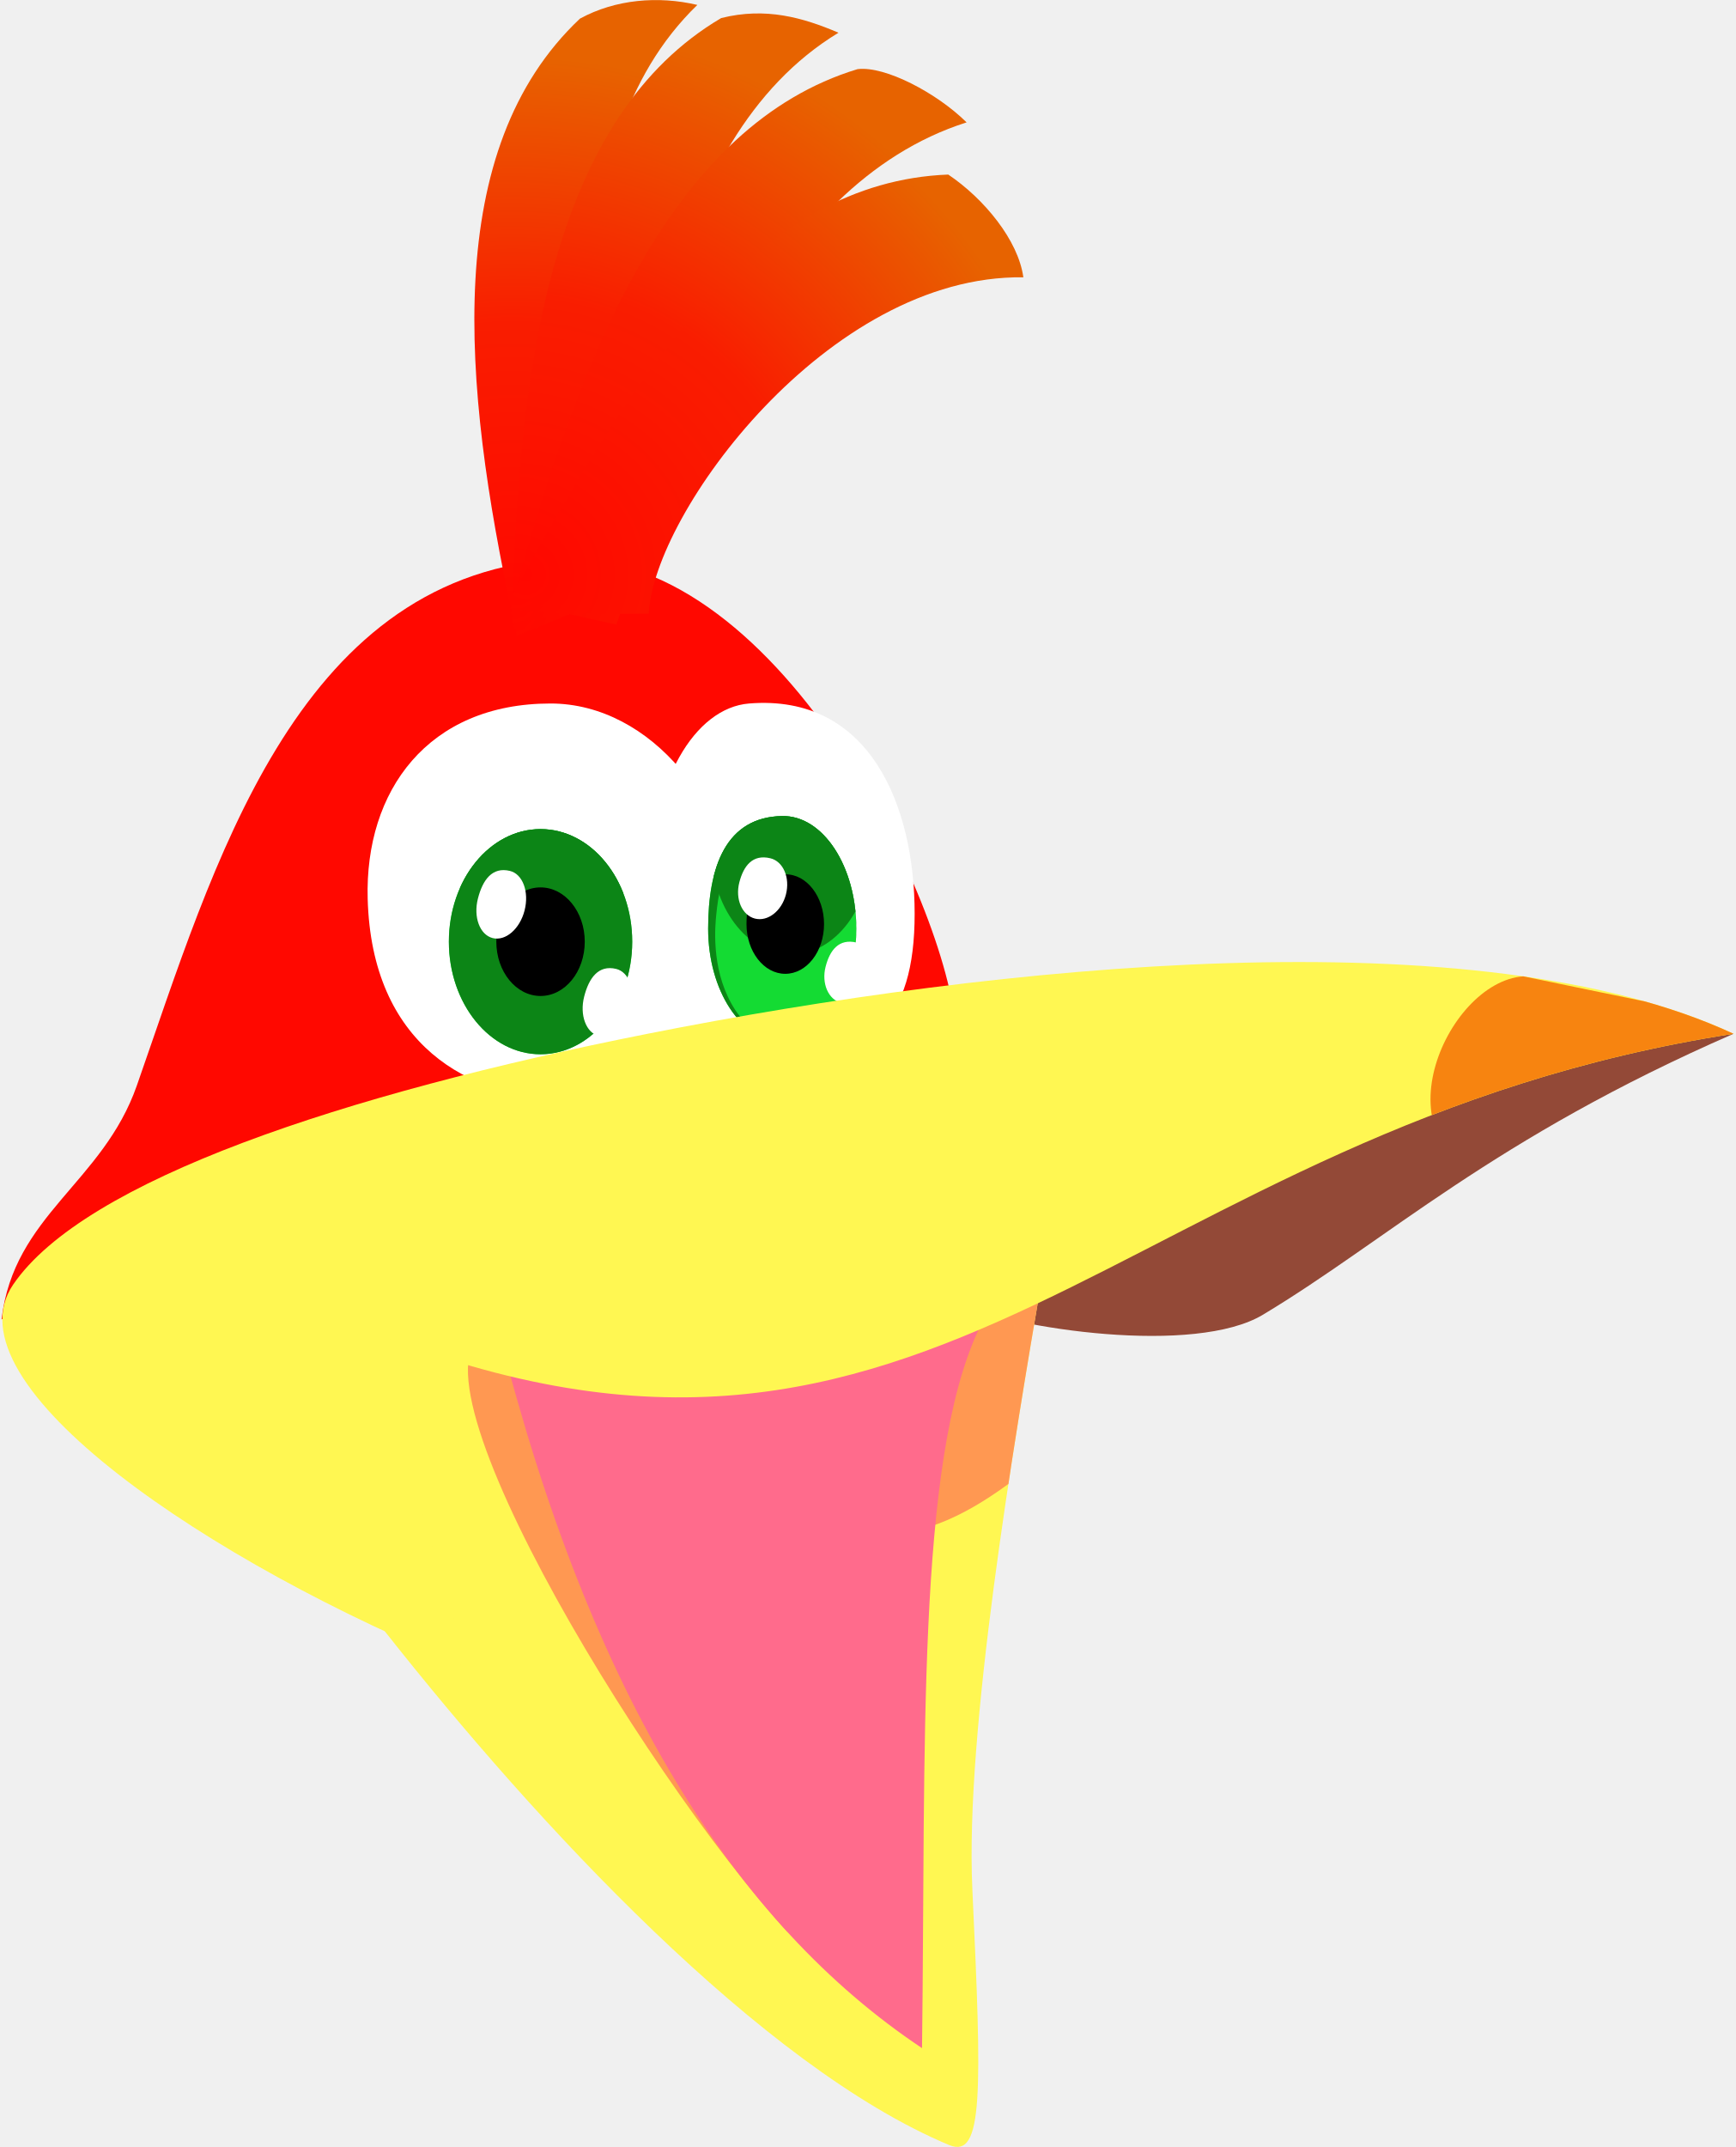
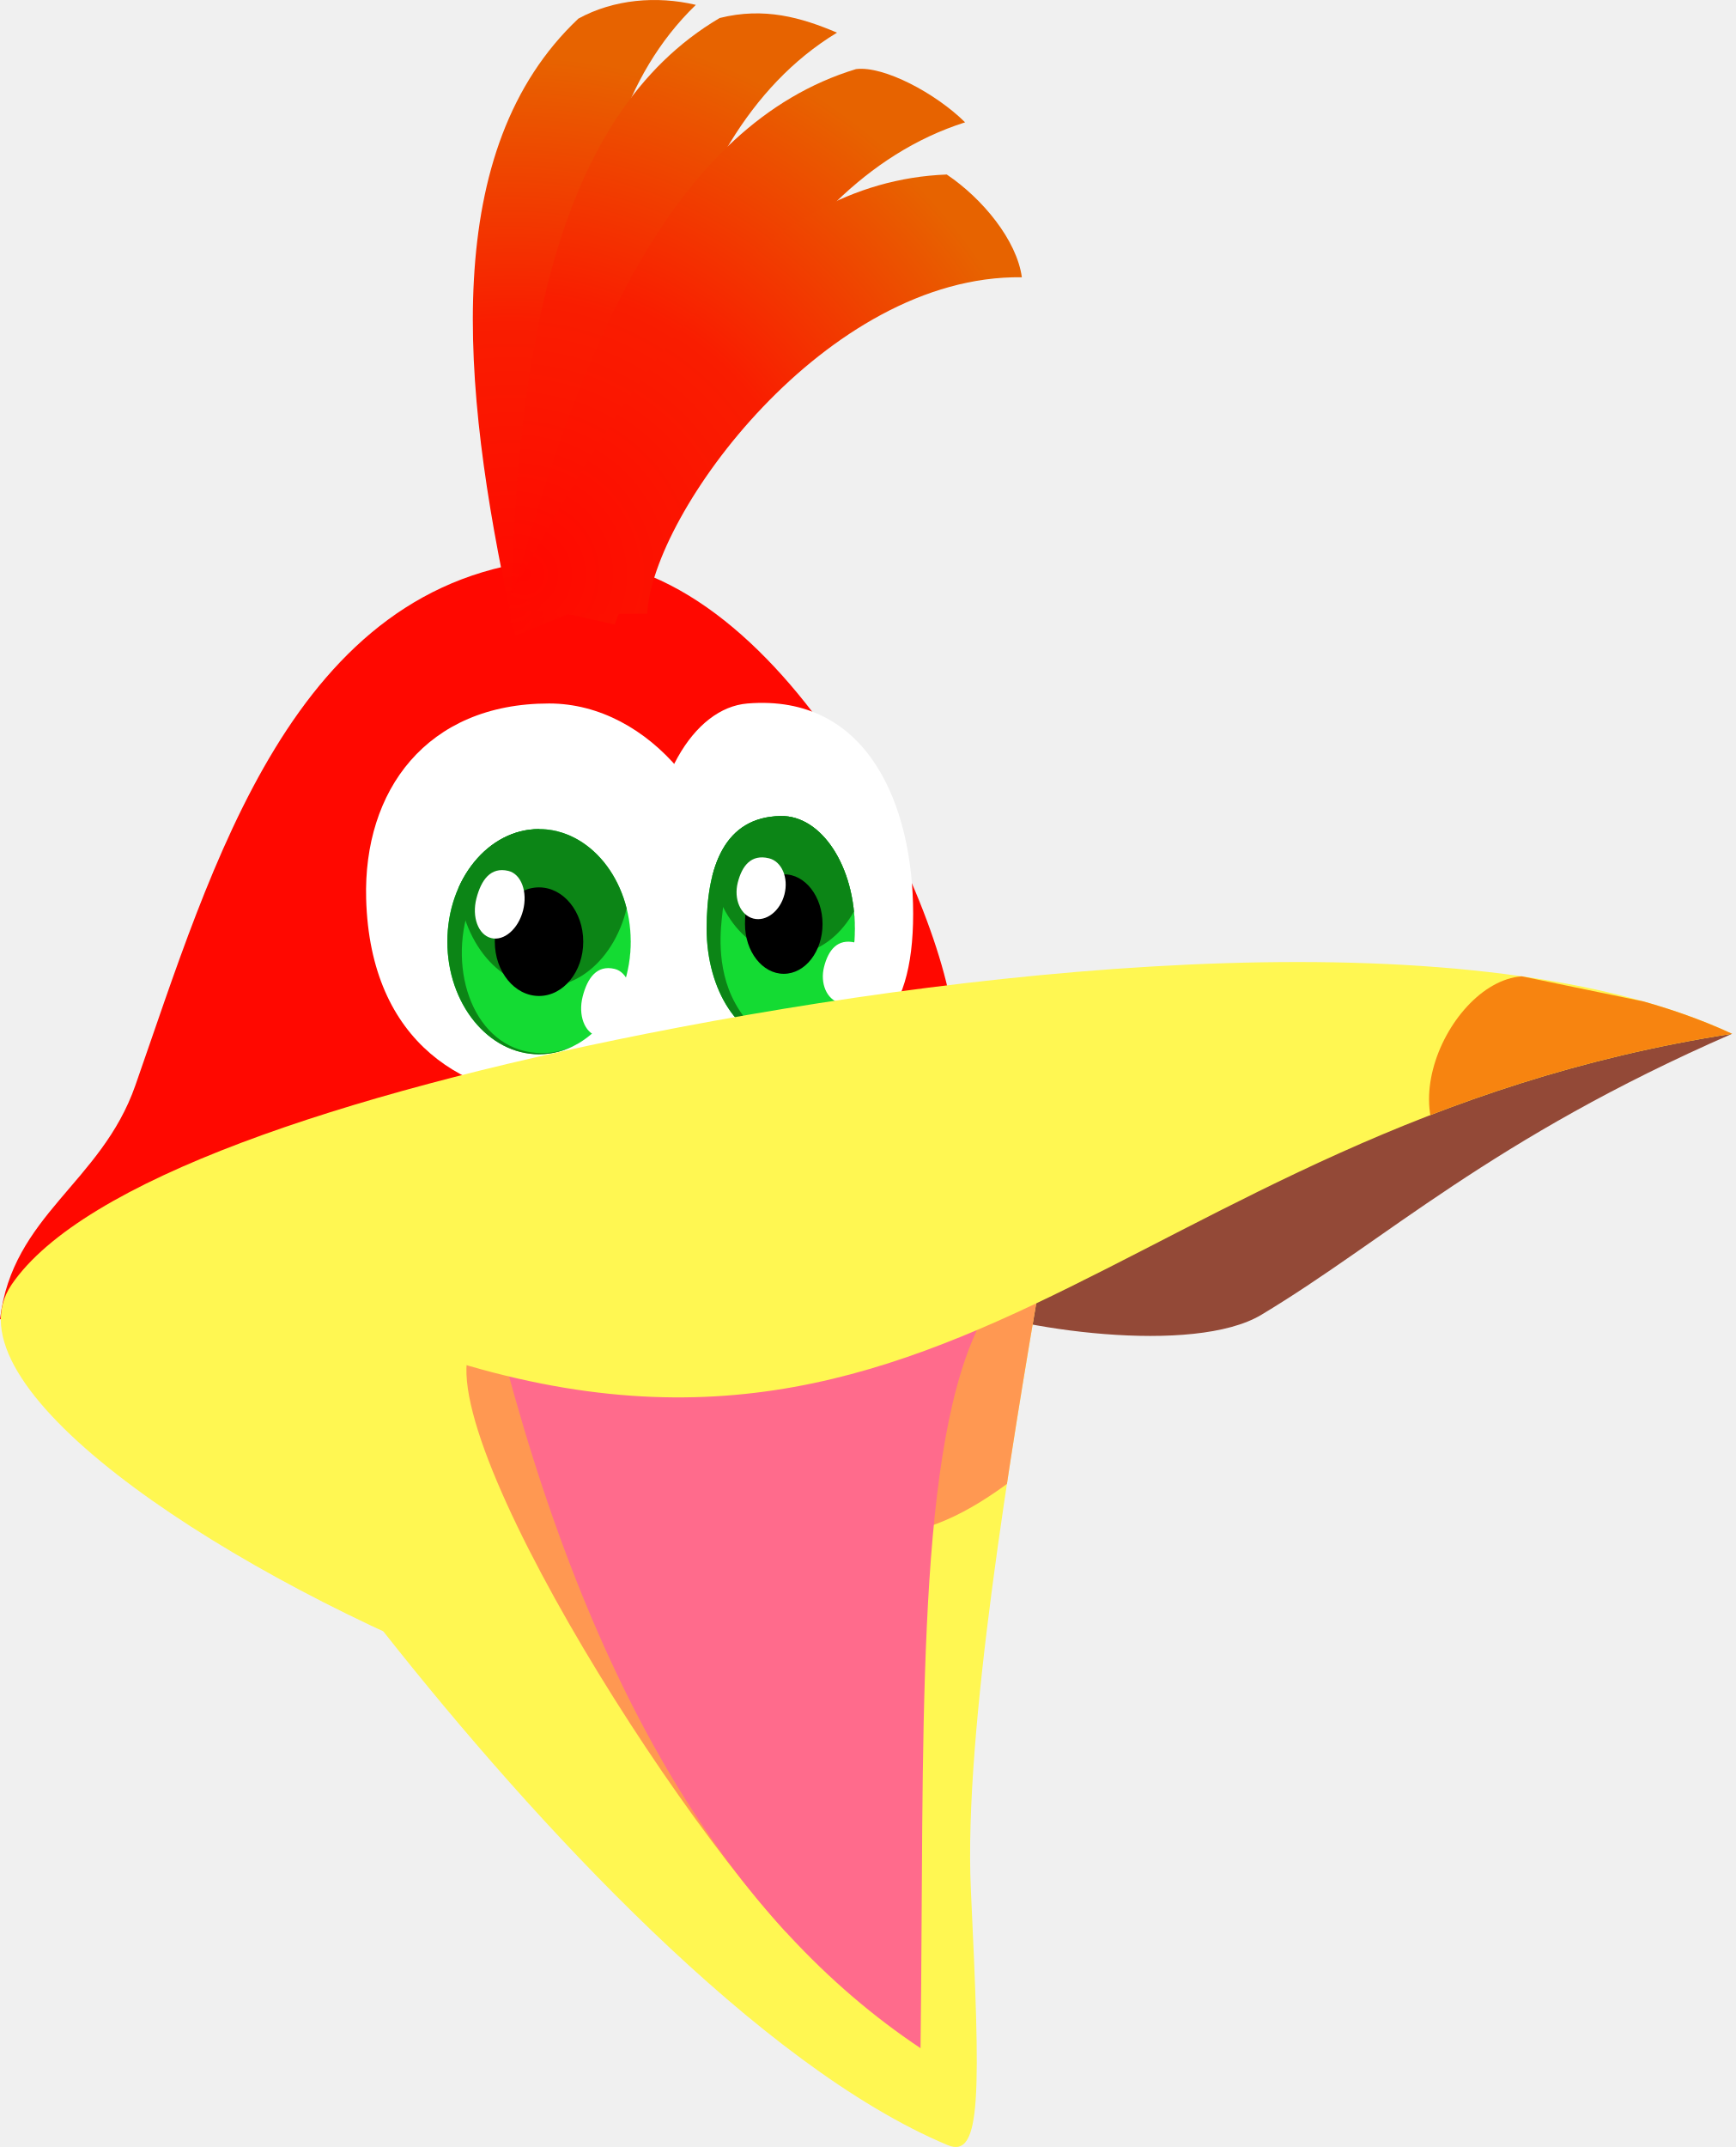
<svg xmlns="http://www.w3.org/2000/svg" width="100%" height="100%" viewBox="0 0 626 774" version="1.1" xml:space="preserve" style="fill-rule:evenodd;clip-rule:evenodd;stroke-linejoin:round;stroke-miterlimit:2;">
-   <g transform="matrix(1,0,0,1,-927,-153)">
-     <g transform="matrix(0.946016,0,0,0.946016,29.4118,58.1121)">
-       <g transform="matrix(19.8117,0,0,19.8117,396.522,82.7412)">
-         <path d="M27.907,26.263C28.143,24.255 29.853,23.644 30.51,21.766C31.989,17.547 33.536,12.065 38.499,11.647C42.804,11.285 46.114,18.297 46.269,20.704" style="fill:rgb(255,8,0);" />
-         <path d="M43.914,24.141L49.374,21.553L61.231,20.771C56.596,22.793 54.56,24.744 52.176,26.175C50.874,26.957 47.438,26.469 46.145,25.919" style="fill:rgb(147,73,55);" />
-         <path d="M33.358,24.754L37.467,23.743L47.922,25.487C47.383,28.654 46.443,34.187 46.585,37.22C46.768,41.132 46.802,42.424 46.139,42.146C42.525,40.635 38.206,35.972 35.282,32.266" style="fill:rgb(255,247,82);" />
-         <clipPath id="_clip1">
-           <path d="M33.358,24.754L37.467,23.743L47.922,25.487C47.383,28.654 46.443,34.187 46.585,37.22C46.768,41.132 46.802,42.424 46.139,42.146C42.525,40.635 38.206,35.972 35.282,32.266" />
+   <g transform="matrix(18.7432,0,0,18.7432,-523.058,-16.6354)">
+     <path d="M27.907,26.263C28.143,24.255 29.853,23.644 30.51,21.766C31.989,17.547 33.536,12.065 38.499,11.647C42.804,11.285 46.114,18.297 46.269,20.704" style="fill:rgb(255,8,0);" />
+     <path d="M43.914,24.141L49.374,21.553L61.231,20.771C56.596,22.793 54.56,24.744 52.176,26.175C50.874,26.957 47.438,26.469 46.145,25.919" style="fill:rgb(147,73,55);" />
+     <path d="M33.358,24.754L37.467,23.743L47.922,25.487C47.383,28.654 46.443,34.187 46.585,37.22C46.768,41.132 46.802,42.424 46.139,42.146C42.525,40.635 38.206,35.972 35.282,32.266" style="fill:rgb(255,247,82);" />
+     <clipPath id="_clip1">
+       <path d="M33.358,24.754L37.467,23.743L47.922,25.487C47.383,28.654 46.443,34.187 46.585,37.22C46.768,41.132 46.802,42.424 46.139,42.146C42.525,40.635 38.206,35.972 35.282,32.266" />
+     </clipPath>
+     <g clip-path="url(#_clip1)">
+       <path d="M43.6,21.343L43.875,30.283C46.057,30.917 47.599,29.129 49.287,27.789L50.722,20.771L43.6,21.343Z" style="fill:rgb(255,152,82);" />
+     </g>
+     <path d="M37.467,26.47C35.161,26.605 40.2,34.968 43.039,38.061" style="fill:rgb(255,152,82);" />
+     <path d="M37.467,26.47C39.247,33.527 42.035,37.894 45.617,40.282C45.691,34.495 45.504,29.033 46.702,26.47L37.467,26.47Z" style="fill:rgb(255,107,140);" />
+     <g transform="matrix(1,0,0,1,0.34705,-0.563957)">
+       <g transform="matrix(1.0402,0,0,1.03343,2.01974,-0.750564)">
+         <path d="M38.377,15.224C40.611,15.039 41.442,17.13 41.442,19.136C41.442,21.141 40.627,21.872 38.76,21.872C37.848,21.872 36.545,20.671 36.545,18.665C36.545,16.66 37.384,15.306 38.377,15.224Z" style="fill:white;" />
+       </g>
+       <g transform="matrix(1.0402,0,0,1.03343,-1.44414,-0.706384)">
+         <path d="M38.038,15.181C39.905,15.181 41.442,17.13 41.442,19.136C41.442,21.141 40.244,22.547 38.377,22.547C36.51,22.547 34.728,21.521 34.655,18.815C34.6,16.81 35.767,15.181 38.038,15.181Z" style="fill:white;" />
+       </g>
+       <g transform="matrix(0.763712,0,0,0.933729,13.3761,0.911446)">
+         <path d="M38.239,17.388C39.269,17.373 40.106,18.427 40.106,19.707C40.106,20.987 39.27,22.027 38.239,22.027C37.209,22.027 36.373,20.987 36.373,19.707C36.373,18.427 36.826,17.407 38.239,17.388Z" style="fill:rgb(20,219,51);" />
+         <clipPath id="_clip2">
+           <path d="M38.239,17.388C39.269,17.373 40.106,18.427 40.106,19.707C40.106,20.987 39.27,22.027 38.239,22.027C37.209,22.027 36.373,20.987 36.373,19.707C36.373,18.427 36.826,17.407 38.239,17.388Z" />
        </clipPath>
-         <g clip-path="url(#_clip1)">
-           <path d="M43.6,21.343L43.875,30.283C46.057,30.917 47.599,29.129 49.287,27.789L50.722,20.771L43.6,21.343Z" style="fill:rgb(255,152,82);" />
-         </g>
-         <path d="M37.467,26.47C35.161,26.605 40.2,34.968 43.039,38.061" style="fill:rgb(255,152,82);" />
-         <path d="M37.467,26.47C39.247,33.527 42.035,37.894 45.617,40.282C45.691,34.495 45.504,29.033 46.702,26.47L37.467,26.47Z" style="fill:rgb(255,107,140);" />
-         <g transform="matrix(1,0,0,1,0.34705,-0.563957)">
-           <g transform="matrix(1.0402,0,0,1.03343,2.01974,-0.750564)">
-             <path d="M38.377,15.224C40.611,15.039 41.442,17.13 41.442,19.136C41.442,21.141 40.627,21.872 38.76,21.872C37.848,21.872 36.545,20.671 36.545,18.665C36.545,16.66 37.384,15.306 38.377,15.224Z" style="fill:white;" />
-           </g>
-           <g transform="matrix(1.0402,0,0,1.03343,-1.44414,-0.706384)">
-             <path d="M38.038,15.181C39.905,15.181 41.442,17.13 41.442,19.136C41.442,21.141 40.244,22.547 38.377,22.547C36.51,22.547 34.728,21.521 34.655,18.815C34.6,16.81 35.767,15.181 38.038,15.181Z" style="fill:white;" />
-           </g>
-           <g transform="matrix(0.763712,0,0,0.933729,13.3761,0.911446)">
-             <path d="M38.239,17.388C39.269,17.373 40.106,18.427 40.106,19.707C40.106,20.987 39.27,22.027 38.239,22.027C37.209,22.027 36.373,20.987 36.373,19.707C36.373,18.427 36.826,17.407 38.239,17.388Z" style="fill:rgb(20,219,51);" />
-             <clipPath id="_clip2">
-               <path d="M38.239,17.388C39.269,17.373 40.106,18.427 40.106,19.707C40.106,20.987 39.27,22.027 38.239,22.027C37.209,22.027 36.373,20.987 36.373,19.707C36.373,18.427 36.826,17.407 38.239,17.388Z" />
-             </clipPath>
-             <g clip-path="url(#_clip2)">
-               <g transform="matrix(1.07989,0,0,0.943665,-2.82912,-0.546845)">
-                 <path d="M38.239,17.388C39.269,17.373 40.106,18.427 40.106,19.707C40.106,20.987 39.27,22.027 38.239,22.027C37.209,22.027 36.373,20.987 36.373,19.707C36.373,18.427 36.826,17.407 38.239,17.388Z" style="fill:rgb(12,133,22);" />
-               </g>
-             </g>
-             <path d="M39.038,21.804C38.795,21.947 38.525,22.027 38.239,22.027C37.209,22.027 36.373,20.987 36.373,19.707C36.373,18.427 36.826,17.407 38.239,17.388C39.269,17.373 40.106,18.427 40.106,19.707C40.106,19.793 40.102,19.878 40.095,19.961C40.075,20.177 40.032,20.391 39.964,20.595C39.929,20.699 39.889,20.799 39.842,20.895C40.203,20.141 40.208,19.154 39.751,18.365C39.566,18.046 39.333,17.813 39.097,17.661C38.696,17.403 38.343,17.409 38.24,17.41L38.246,17.673C37.723,17.663 36.775,17.755 36.578,19.417C36.552,19.632 36.442,20.489 36.955,21.246C37.516,22.075 38.427,22.165 39.048,21.798C39.045,21.8 39.041,21.802 39.038,21.804ZM39.515,21.4C39.388,21.547 39.245,21.673 39.089,21.773C39.075,21.781 39.062,21.79 39.048,21.798C39.227,21.688 39.382,21.553 39.515,21.4Z" style="fill:rgb(12,133,22);" />
-           </g>
-           <g transform="matrix(0.399715,0,0,0.412466,27.3537,11.0962)">
-             <path d="M38.239,17.388C39.269,17.373 40.106,18.427 40.106,19.707C40.106,20.987 39.27,22.027 38.239,22.027C37.209,22.027 36.373,20.987 36.373,19.707C36.373,18.427 36.826,17.407 38.239,17.388Z" />
-           </g>
-           <g transform="matrix(0.240395,0.0616877,-0.0641565,0.250016,34.2748,11.2529)">
-             <path d="M38.239,17.388C39.269,17.373 40.106,18.427 40.106,19.707C40.106,20.987 39.27,22.027 38.239,22.027C37.209,22.027 36.373,20.987 36.373,19.707C36.373,18.427 36.826,17.407 38.239,17.388Z" style="fill:white;" />
-           </g>
-           <g transform="matrix(0.944849,0,0,0.933729,1.79968,1.16243)">
-             <ellipse cx="38.239" cy="19.707" rx="1.867" ry="2.319" style="fill:rgb(20,219,51);" />
-             <clipPath id="_clip3">
-               <ellipse cx="38.239" cy="19.707" rx="1.867" ry="2.319" />
-             </clipPath>
-             <g clip-path="url(#_clip3)">
-               <g transform="matrix(0.900281,0,0,1,3.84231,-1.38757)">
-                 <ellipse cx="38.239" cy="19.707" rx="1.867" ry="2.319" style="fill:rgb(12,133,22);" />
-               </g>
-             </g>
-             <path d="M39.109,21.76C39.107,21.761 39.105,21.762 39.104,21.763C39.085,21.775 39.067,21.787 39.048,21.798C39.033,21.807 39.018,21.815 39.003,21.824C38.996,21.828 38.987,21.832 38.979,21.837C38.752,21.959 38.502,22.027 38.239,22.027C37.209,22.027 36.373,20.987 36.373,19.707C36.373,18.427 37.209,17.388 38.239,17.388C39.27,17.388 40.106,18.427 40.106,19.707C40.106,19.792 40.102,19.876 40.095,19.959C40.081,20.113 40.055,20.264 40.017,20.411C39.967,20.606 39.897,20.793 39.807,20.966C39.633,21.299 39.393,21.574 39.109,21.76Z" style="fill:rgb(12,133,22);" />
-           </g>
-           <g transform="matrix(0.455702,0,0,0.450339,20.5043,10.6887)">
-             <ellipse cx="38.239" cy="19.707" rx="1.867" ry="2.319" />
-           </g>
-           <g transform="matrix(0.240395,0.0616877,-0.0714623,0.278486,29.3898,11.0009)">
-             <path d="M38.239,17.388C39.269,17.373 40.106,18.427 40.106,19.707C40.106,20.987 39.27,22.027 38.239,22.027C37.209,22.027 36.373,20.987 36.373,19.707C36.373,18.427 36.826,17.407 38.239,17.388Z" style="fill:white;" />
-           </g>
-           <g transform="matrix(0.240395,0.0616877,-0.0641565,0.250016,35.9349,12.8745)">
-             <path d="M38.239,17.388C39.269,17.373 40.106,18.427 40.106,19.707C40.106,20.987 39.27,22.027 38.239,22.027C37.209,22.027 36.373,20.987 36.373,19.707C36.373,18.427 36.826,17.407 38.239,17.388Z" style="fill:white;" />
-           </g>
-           <g transform="matrix(0.240395,0.0616877,-0.0714623,0.278486,31.4342,12.886)">
-             <path d="M38.239,17.388C39.269,17.373 40.106,18.427 40.106,19.707C40.106,20.987 39.27,22.027 38.239,22.027C37.209,22.027 36.373,20.987 36.373,19.707C36.373,18.427 36.826,17.407 38.239,17.388Z" style="fill:white;" />
+         <g clip-path="url(#_clip2)">
+           <g transform="matrix(1.07989,0,0,0.943665,-2.82912,-0.546845)">
+             <path d="M38.239,17.388C39.269,17.373 40.106,18.427 40.106,19.707C40.106,20.987 39.27,22.027 38.239,22.027C37.209,22.027 36.373,20.987 36.373,19.707C36.373,18.427 36.826,17.407 38.239,17.388Z" style="fill:rgb(12,133,22);" />
          </g>
        </g>
-         <path d="M34.949,26.47C45.991,30.923 49.398,22.609 61.231,20.771C56.331,18.491 47.094,19.43 40.335,20.771C34.477,21.934 29.498,23.59 28.13,25.595C26.823,27.513 31.911,30.95 36.88,32.959" style="fill:rgb(255,247,82);" />
-         <clipPath id="_clip4">
-           <path d="M34.949,26.47C45.991,30.923 49.398,22.609 61.231,20.771C56.331,18.491 47.094,19.43 40.335,20.771C34.477,21.934 29.498,23.59 28.13,25.595C26.823,27.513 31.911,30.95 36.88,32.959" />
+       </g>
+       <g transform="matrix(0.763712,0,0,0.933729,13.3761,0.911446)">
+         <path d="M39.038,21.804C38.795,21.947 38.525,22.027 38.239,22.027C37.209,22.027 36.373,20.987 36.373,19.707C36.373,18.427 36.826,17.407 38.239,17.388C39.269,17.373 40.106,18.427 40.106,19.707C40.106,19.793 40.102,19.878 40.095,19.961C40.075,20.177 40.032,20.391 39.964,20.595C39.929,20.699 39.889,20.799 39.842,20.895C40.203,20.141 40.208,19.154 39.751,18.365C39.566,18.046 39.333,17.813 39.097,17.661C38.696,17.403 38.343,17.409 38.24,17.41L38.386,17.673C37.862,17.663 36.964,17.751 36.767,19.414C36.741,19.629 36.582,20.489 37.094,21.246C37.656,22.075 38.427,22.165 39.048,21.798C39.045,21.8 39.041,21.802 39.038,21.804ZM39.515,21.4C39.388,21.547 39.245,21.673 39.089,21.773C39.075,21.781 39.062,21.79 39.048,21.798C39.227,21.688 39.382,21.553 39.515,21.4Z" style="fill:rgb(12,133,22);" />
+       </g>
+       <g transform="matrix(0.399715,0,0,0.412466,27.3537,11.0962)">
+         <path d="M38.239,17.388C39.269,17.373 40.106,18.427 40.106,19.707C40.106,20.987 39.27,22.027 38.239,22.027C37.209,22.027 36.373,20.987 36.373,19.707C36.373,18.427 36.826,17.407 38.239,17.388Z" />
+       </g>
+       <g transform="matrix(0.240395,0.0616877,-0.0641565,0.250016,34.2748,11.2529)">
+         <path d="M38.239,17.388C39.269,17.373 40.106,18.427 40.106,19.707C40.106,20.987 39.27,22.027 38.239,22.027C37.209,22.027 36.373,20.987 36.373,19.707C36.373,18.427 36.826,17.407 38.239,17.388Z" style="fill:white;" />
+       </g>
+       <g transform="matrix(0.944849,0,0,0.933729,1.79968,1.16243)">
+         <ellipse cx="38.239" cy="19.707" rx="1.867" ry="2.319" style="fill:rgb(20,219,51);" />
+         <clipPath id="_clip3">
+           <ellipse cx="38.239" cy="19.707" rx="1.867" ry="2.319" />
        </clipPath>
-         <g clip-path="url(#_clip4)">
-           <path d="M62.518,20.767L57.185,19.666C55.674,19.774 54.3,23.016 56.708,23.584" style="fill:rgb(247,132,16);" />
-         </g>
-         <g>
-           <g transform="matrix(0.970003,-0.154382,0.15857,1.02858,0.0314522,6.52731)">
-             <path d="M36.982,11.628C36.695,7.2 36.995,2.859 40.066,0.878C40.807,0.628 41.65,0.686 42.38,0.969C39.087,3.153 39.139,8.22 39.064,11.626L38.091,11.715L37.004,11.962C37.001,11.913 36.997,11.864 36.994,11.814L36.97,11.817C36.973,11.754 36.977,11.691 36.982,11.628Z" style="fill:url(#_Radial5);" />
-           </g>
-           <g transform="matrix(0.978973,0.0797037,-0.0925252,1.07184,2.61052,-2.90073)">
-             <path d="M36.982,11.628C36.695,7.2 36.995,2.859 40.066,0.878C40.915,0.615 41.659,0.75 42.38,0.969C39.087,3.153 39.139,8.22 39.064,11.626L38.091,11.715L37.004,11.962C37.001,11.913 36.997,11.864 36.994,11.814L36.97,11.817C36.973,11.754 36.977,11.691 36.982,11.628Z" style="fill:url(#_Radial6);" />
-           </g>
-           <g transform="matrix(0.932256,0.309256,-0.344847,1.02284,7.32634,-11.0721)">
-             <path d="M36.982,11.628C36.695,7.2 36.995,2.859 40.066,0.878C40.558,0.663 41.699,0.839 42.424,1.166C39.132,3.351 39.139,8.22 39.064,11.626L38.091,11.715L37.004,11.962C37.001,11.913 36.997,11.864 36.994,11.814L36.97,11.817C36.973,11.754 36.977,11.691 36.982,11.628Z" style="fill:url(#_Radial7);" />
-           </g>
-           <g transform="matrix(0.83251,0.521217,-0.556563,0.879409,13.5819,-17.463)">
-             <path d="M36.982,11.628C36.695,7.2 36.741,3.068 39.813,1.087C40.656,1.113 41.659,1.428 42.132,1.96C38.866,3.835 38.481,9.299 39.456,10.905L38.091,11.715L37.004,11.962C37.001,11.913 36.997,11.864 36.994,11.814L36.97,11.817C36.973,11.754 36.977,11.691 36.982,11.628Z" style="fill:url(#_Radial8);" />
+         <g clip-path="url(#_clip3)">
+           <g transform="matrix(0.942334,0,0,1,2.31274,-1.38757)">
+             <ellipse cx="38.239" cy="19.707" rx="1.867" ry="2.319" style="fill:rgb(12,133,22);" />
          </g>
        </g>
+       </g>
+       <g transform="matrix(0.944849,0,0,0.933729,1.79968,1.16243)">
+         <path d="M39.028,21.81C39.021,21.814 39.013,21.818 39.004,21.823C39.071,21.785 39.12,21.752 39.148,21.733C39.109,21.761 39.069,21.786 39.028,21.81ZM38.239,17.388C38.343,17.388 38.444,17.398 38.543,17.418C38.568,17.424 38.594,17.43 38.62,17.437C38.503,17.407 38.376,17.389 38.239,17.388ZM39.004,21.823C38.771,21.954 38.512,22.027 38.239,22.027C37.209,22.027 36.373,20.987 36.373,19.707C36.373,18.427 37.209,17.388 38.239,17.388L38.24,17.673C37.454,17.643 37.06,18.287 36.829,18.962C36.365,20.317 36.923,21.898 38.18,21.998C38.598,22.031 38.906,21.878 39.004,21.823ZM38.62,17.437C38.652,17.445 38.683,17.454 38.714,17.464C38.872,17.515 39.021,17.592 39.16,17.69C38.966,17.553 38.776,17.478 38.62,17.437ZM39.376,17.868C39.47,17.958 39.557,18.058 39.636,18.169C39.687,18.24 39.735,18.316 39.778,18.395C39.71,18.272 39.579,18.063 39.376,17.868ZM40.091,19.409C40.101,19.507 40.106,19.606 40.106,19.707C40.106,19.733 40.106,19.759 40.105,19.785C40.1,19.962 40.078,20.138 40.041,20.309C40.104,20.017 40.121,19.711 40.091,19.409ZM40.041,20.309C39.998,20.508 39.934,20.702 39.849,20.882C39.822,20.939 39.793,20.995 39.762,21.048C39.89,20.823 39.984,20.572 40.041,20.309Z" style="fill:rgb(12,133,22);" />
+       </g>
+       <g transform="matrix(0.455702,0,0,0.450339,20.5043,10.6887)">
+         <ellipse cx="38.239" cy="19.707" rx="1.867" ry="2.319" />
+       </g>
+       <g transform="matrix(0.240395,0.0616877,-0.0714623,0.278486,29.3898,11.0009)">
+         <path d="M38.239,17.388C39.269,17.373 40.106,18.427 40.106,19.707C40.106,20.987 39.27,22.027 38.239,22.027C37.209,22.027 36.373,20.987 36.373,19.707C36.373,18.427 36.826,17.407 38.239,17.388Z" style="fill:white;" />
+       </g>
+       <g transform="matrix(0.240395,0.0616877,-0.0641565,0.250016,35.9349,12.8745)">
+         <path d="M38.239,17.388C39.269,17.373 40.106,18.427 40.106,19.707C40.106,20.987 39.27,22.027 38.239,22.027C37.209,22.027 36.373,20.987 36.373,19.707C36.373,18.427 36.826,17.407 38.239,17.388Z" style="fill:white;" />
+       </g>
+       <g transform="matrix(0.240395,0.0616877,-0.0714623,0.278486,31.4342,12.886)">
+         <path d="M38.239,17.388C39.269,17.373 40.106,18.427 40.106,19.707C40.106,20.987 39.27,22.027 38.239,22.027C37.209,22.027 36.373,20.987 36.373,19.707C36.373,18.427 36.826,17.407 38.239,17.388Z" style="fill:white;" />
+       </g>
+     </g>
+     <path d="M34.949,26.47C45.991,30.923 49.398,22.609 61.231,20.771C56.331,18.491 47.094,19.43 40.335,20.771C34.477,21.934 29.498,23.59 28.13,25.595C26.823,27.513 31.911,30.95 36.88,32.959" style="fill:rgb(255,247,82);" />
+     <clipPath id="_clip4">
+       <path d="M34.949,26.47C45.991,30.923 49.398,22.609 61.231,20.771C56.331,18.491 47.094,19.43 40.335,20.771C34.477,21.934 29.498,23.59 28.13,25.595C26.823,27.513 31.911,30.95 36.88,32.959" />
+     </clipPath>
+     <g clip-path="url(#_clip4)">
+       <path d="M62.518,20.767L57.185,19.666C55.674,19.774 54.3,23.016 56.708,23.584" style="fill:rgb(247,132,16);" />
+     </g>
+     <g>
+       <g transform="matrix(0.970003,-0.154382,0.15857,1.02858,0.0314522,6.52731)">
+         <path d="M36.982,11.628C36.695,7.2 36.995,2.859 40.066,0.878C40.807,0.628 41.65,0.686 42.38,0.969C39.087,3.153 39.139,8.22 39.064,11.626L38.091,11.715L37.004,11.962C37.001,11.913 36.997,11.864 36.994,11.814L36.97,11.817C36.973,11.754 36.977,11.691 36.982,11.628Z" style="fill:url(#_Radial5);" />
+       </g>
+       <g transform="matrix(0.978973,0.0797037,-0.0925252,1.07184,2.61052,-2.90073)">
+         <path d="M36.982,11.628C36.695,7.2 36.995,2.859 40.066,0.878C40.915,0.615 41.659,0.75 42.38,0.969C39.087,3.153 39.139,8.22 39.064,11.626L38.091,11.715L37.004,11.962C37.001,11.913 36.997,11.864 36.994,11.814L36.97,11.817C36.973,11.754 36.977,11.691 36.982,11.628Z" style="fill:url(#_Radial6);" />
+       </g>
+       <g transform="matrix(0.932256,0.309256,-0.344847,1.02284,7.32634,-11.0721)">
+         <path d="M36.982,11.628C36.695,7.2 36.995,2.859 40.066,0.878C40.558,0.663 41.699,0.839 42.424,1.166C39.132,3.351 39.139,8.22 39.064,11.626L38.091,11.715L37.004,11.962C37.001,11.913 36.997,11.864 36.994,11.814L36.97,11.817C36.973,11.754 36.977,11.691 36.982,11.628Z" style="fill:url(#_Radial7);" />
+       </g>
+       <g transform="matrix(0.83251,0.521217,-0.556563,0.879409,13.5819,-17.463)">
+         <path d="M36.982,11.628C36.695,7.2 36.741,3.068 39.813,1.087C40.656,1.113 41.659,1.428 42.132,1.96C38.866,3.835 38.481,9.299 39.456,10.905L38.091,11.715L37.004,11.962C37.001,11.913 36.997,11.864 36.994,11.814L36.97,11.817C36.973,11.754 36.977,11.691 36.982,11.628Z" style="fill:url(#_Radial8);" />
      </g>
    </g>
  </g>
  <defs>
    <radialGradient id="_Radial5" cx="0" cy="0" r="1" gradientUnits="userSpaceOnUse" gradientTransform="matrix(4.36904,-9.3704,9.9501,4.16909,36.9827,11.4974)">
      <stop offset="0" style="stop-color:rgb(255,8,0);stop-opacity:1" />
      <stop offset="0.52" style="stop-color:rgb(249,29,0);stop-opacity:1" />
      <stop offset="1" style="stop-color:rgb(231,99,0);stop-opacity:1" />
    </radialGradient>
    <radialGradient id="_Radial6" cx="0" cy="0" r="1" gradientUnits="userSpaceOnUse" gradientTransform="matrix(4.36904,-9.3704,9.9501,4.16909,36.9827,11.4974)">
      <stop offset="0" style="stop-color:rgb(255,8,0);stop-opacity:1" />
      <stop offset="0.52" style="stop-color:rgb(249,29,0);stop-opacity:1" />
      <stop offset="1" style="stop-color:rgb(231,99,0);stop-opacity:1" />
    </radialGradient>
    <radialGradient id="_Radial7" cx="0" cy="0" r="1" gradientUnits="userSpaceOnUse" gradientTransform="matrix(4.36904,-9.3704,9.9501,4.16909,36.9827,11.4974)">
      <stop offset="0" style="stop-color:rgb(255,8,0);stop-opacity:1" />
      <stop offset="0.52" style="stop-color:rgb(249,29,0);stop-opacity:1" />
      <stop offset="1" style="stop-color:rgb(231,99,0);stop-opacity:1" />
    </radialGradient>
    <radialGradient id="_Radial8" cx="0" cy="0" r="1" gradientUnits="userSpaceOnUse" gradientTransform="matrix(4.36904,-9.3704,9.9501,4.16909,36.9827,11.4974)">
      <stop offset="0" style="stop-color:rgb(255,8,0);stop-opacity:1" />
      <stop offset="0.52" style="stop-color:rgb(249,29,0);stop-opacity:1" />
      <stop offset="1" style="stop-color:rgb(231,99,0);stop-opacity:1" />
    </radialGradient>
  </defs>
</svg>
